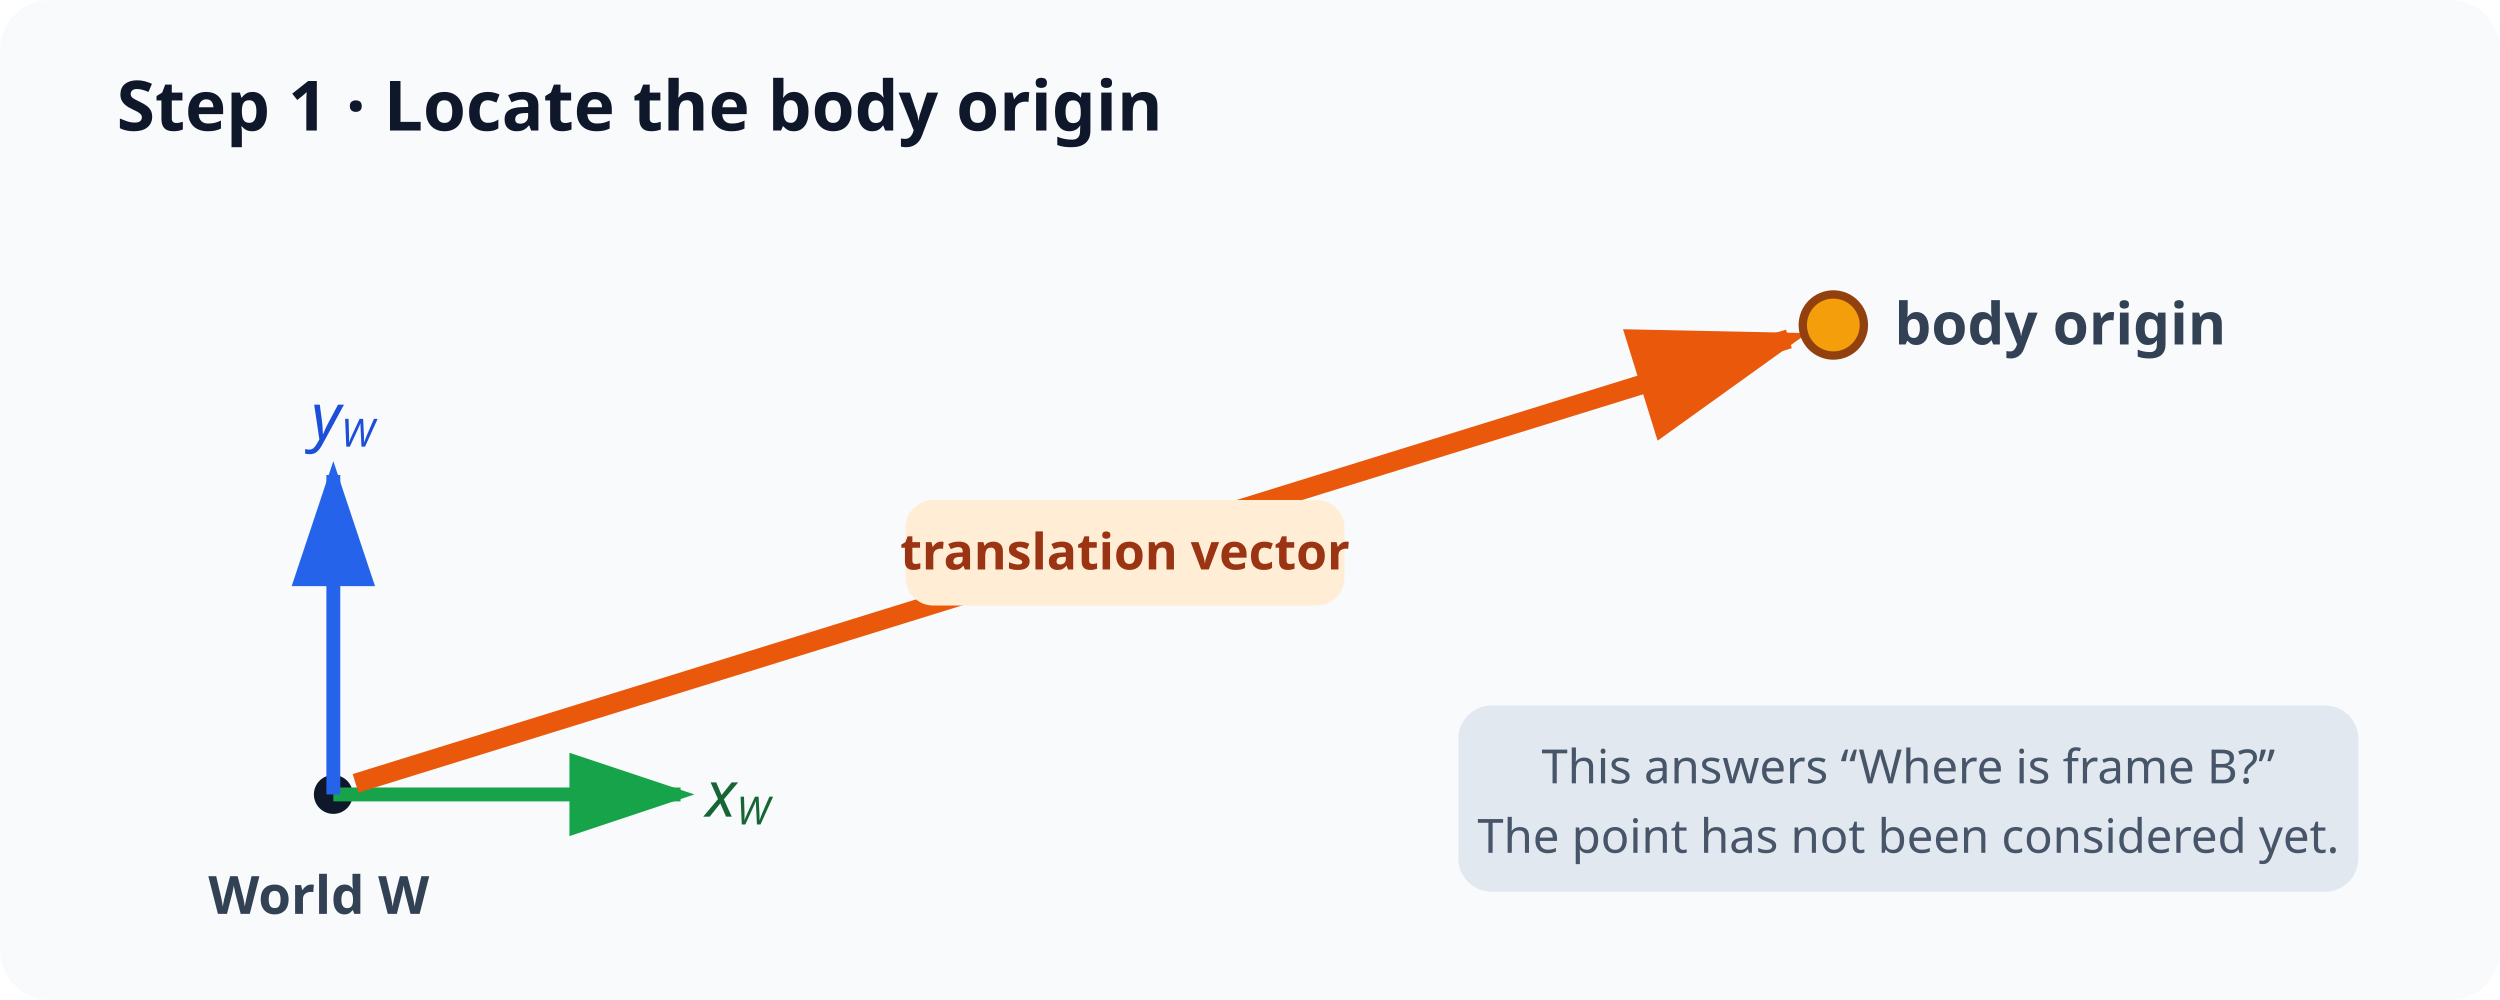
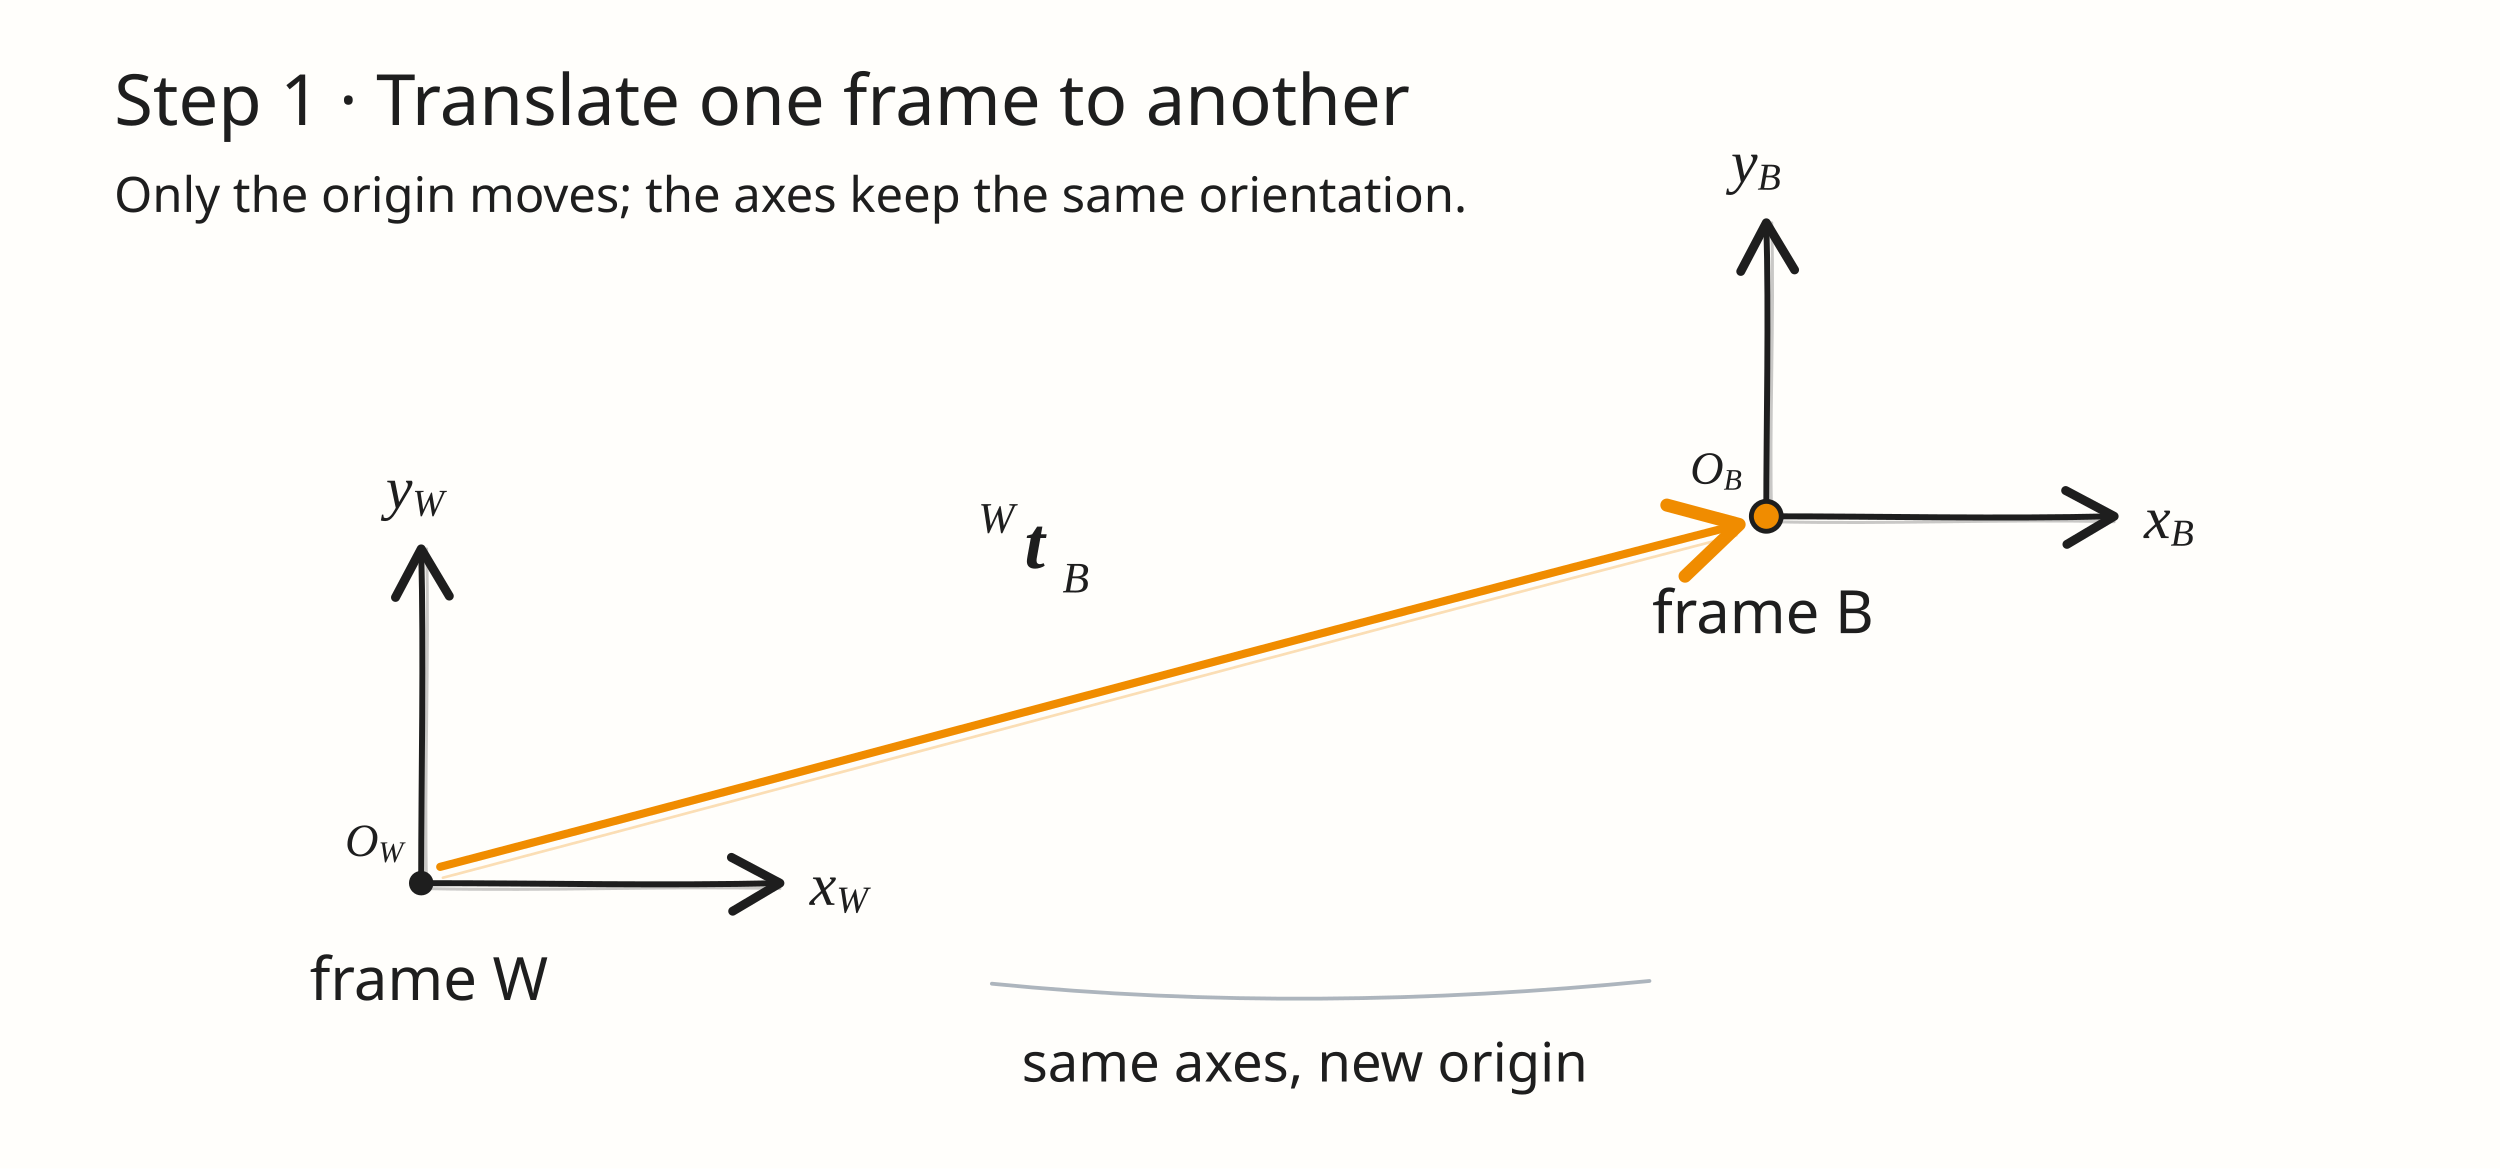
- <svg xmlns="http://www.w3.org/2000/svg" width="900" height="360" viewBox="0 0 900 360" role="img" aria-labelledby="title desc">
+ <svg xmlns="http://www.w3.org/2000/svg" width="920" height="430" viewBox="0 0 920 430" role="img" aria-labelledby="title description">
  <defs>
-     <marker id="s1-blue" markerWidth="10" markerHeight="10" refX="8" refY="3" orient="auto">
-       <path d="M0,0 L0,6 L9,3 z" fill="#2563eb" />
+     <style>
+       @font-face{font-family:Excalifont;src:url("Excalifont-Latin.woff2")}
+       @font-face{font-family:Excalifont;src:url("Excalifont-Greek.woff2")}
+       .hand{font-family:Excalifont,"Comic Sans MS",sans-serif;fill:#1e1e1e}
+       .math{font-family:Georgia,"Times New Roman",serif;fill:#1e1e1e;font-style:italic}
+       .ink{fill:none;stroke:#1e1e1e;stroke-width:2.2;stroke-linecap:round;stroke-linejoin:round}
+       .ghost{fill:none;stroke:#1e1e1e;stroke-width:1.1;stroke-linecap:round;stroke-linejoin:round;opacity:.24}
+       .move{fill:none;stroke:#f08c00;stroke-width:3;stroke-linecap:round;stroke-linejoin:round}
+     </style>
+     <marker id="ink-arrow" markerWidth="11" markerHeight="11" refX="9" refY="5.5" orient="auto" markerUnits="strokeWidth">
+       <path d="M1 1L9 5.5L1 10" fill="none" stroke="#1e1e1e" stroke-width="1.5" stroke-linecap="round" stroke-linejoin="round" />
    </marker>
-     <marker id="s1-green" markerWidth="10" markerHeight="10" refX="8" refY="3" orient="auto">
-       <path d="M0,0 L0,6 L9,3 z" fill="#16a34a" />
-     </marker>
-     <marker id="s1-orange" markerWidth="10" markerHeight="10" refX="8" refY="3" orient="auto">
-       <path d="M0,0 L0,6 L9,3 z" fill="#ea580c" />
+     <marker id="orange-arrow" markerWidth="11" markerHeight="11" refX="9" refY="5.5" orient="auto" markerUnits="strokeWidth">
+       <path d="M1 1L9 5.5L1 10" fill="none" stroke="#f08c00" stroke-width="1.6" stroke-linecap="round" stroke-linejoin="round" />
    </marker>
  </defs>
-   <rect width="900" height="360" rx="18" fill="#f8fafc" />
-   <text x="42" y="47" font-family="system-ui, sans-serif" font-size="25" font-weight="700" fill="#0f172a">Step 1 · Locate the body origin</text>
-   <g transform="translate(120 286)" font-family="system-ui, sans-serif">
-     <circle r="7" fill="#0f172a" />
-     <line x1="0" y1="0" x2="125" y2="0" stroke="#16a34a" stroke-width="5" marker-end="url(#s1-green)" />
-     <line x1="0" y1="0" x2="0" y2="-115" stroke="#2563eb" stroke-width="5" marker-end="url(#s1-blue)" />
-     <text x="134" y="8" font-size="23" font-style="italic" fill="#166534">x<tspan baseline-shift="sub" font-size="14">W</tspan>
+   <rect width="920" height="430" fill="#fffefb" />
+   <text class="hand" x="42" y="46" font-size="26">Step 1 · Translate one frame to another</text>
+   <text class="hand" x="42" y="78" font-size="18" fill="#555">Only the origin moves; the axes keep the same orientation.</text>
+   <g transform="translate(155 325)">
+     <path class="ghost" d="M2 2C47 3 90 1 132 2" />
+     <path class="ghost" d="M2 2C1-38 3-82 2-123" />
+     <path class="ink" d="M0 0C46 0 90 1 132 0" marker-end="url(#ink-arrow)" />
+     <path class="ink" d="M0 0C0-41 1-83 0-123" marker-end="url(#ink-arrow)" />
+     <circle cx="0" cy="0" r="4.5" fill="#1e1e1e" />
+     <text class="math" x="143" y="8" font-size="22">x<tspan baseline-shift="sub" font-size="14">W</tspan>
    </text>
-     <text x="-8" y="-128" font-size="23" font-style="italic" fill="#1d4ed8">y<tspan baseline-shift="sub" font-size="14">W</tspan>
+     <text class="math" x="-13" y="-138" font-size="22">y<tspan baseline-shift="sub" font-size="14">W</tspan>
    </text>
-     <text x="-45" y="43" font-size="19" font-weight="650" fill="#334155">World W</text>
+     <text class="hand" x="-41" y="43" font-size="22">frame W</text>
+     <text class="math" x="-28" y="-10" font-size="17">O<tspan baseline-shift="sub" font-size="11">W</tspan>
+     </text>
  </g>
-   <line x1="128" y1="282" x2="644" y2="122" stroke="#ea580c" stroke-width="7" marker-end="url(#s1-orange)" />
-   <rect x="326" y="180" width="158" height="38" rx="10" fill="#ffedd5" />
-   <text x="405" y="205" text-anchor="middle" font-family="system-ui, sans-serif" font-size="18" font-weight="650" fill="#9a3412">translation vector</text>
-   <circle cx="660" cy="117" r="11" fill="#f59e0b" stroke="#92400e" stroke-width="3" />
-   <text x="682" y="124" font-family="system-ui, sans-serif" font-size="21" font-weight="700" fill="#334155">body origin</text>
-   <rect x="525" y="254" width="324" height="67" rx="12" fill="#e2e8f0" />
-   <text x="687" y="282" text-anchor="middle" font-family="system-ui, sans-serif" font-size="17" fill="#475569">This answers “Where is frame B?”</text>
-   <text x="687" y="307" text-anchor="middle" font-family="system-ui, sans-serif" font-size="17" fill="#475569">The point has not been considered yet.</text>
+   <g transform="translate(650 190)">
+     <path class="ghost" d="M2 2C46 3 88 1 128 2" />
+     <path class="ghost" d="M2 2C1-34 3-72 2-108" />
+     <path class="ink" d="M0 0C44 0 86 1 128 0" marker-end="url(#ink-arrow)" />
+     <path class="ink" d="M0 0C0-36 1-73 0-108" marker-end="url(#ink-arrow)" />
+     <circle cx="0" cy="0" r="5.5" fill="#f08c00" stroke="#1e1e1e" stroke-width="1.8" />
+     <text class="math" x="139" y="8" font-size="22">x<tspan baseline-shift="sub" font-size="14">B</tspan>
+     </text>
+     <text class="math" x="-13" y="-123" font-size="22">y<tspan baseline-shift="sub" font-size="14">B</tspan>
+     </text>
+     <text class="hand" x="-42" y="43" font-size="22">frame B</text>
+     <text class="math" x="-28" y="-12" font-size="17">O<tspan baseline-shift="sub" font-size="11">B</tspan>
+     </text>
+   </g>
+   <path class="move" d="M162 319C319 278 476 235 640 193" marker-end="url(#orange-arrow)" />
+   <path d="M163 323C319 282 477 239 639 197" fill="none" stroke="#f08c00" stroke-width="1" opacity=".28" stroke-linecap="round" />
+   <g transform="translate(360 206)">
+     <text class="math" x="0" y="-10" font-size="16">W</text>
+     <text class="math" x="17" y="3" font-size="27" font-weight="700">t</text>
+     <text class="math" x="31" y="12" font-size="16">B</text>
+   </g>
+   <path d="M365 362C445 370 526 369 607 361" fill="none" stroke="#adb5bd" stroke-width="1.4" stroke-linecap="round" />
+   <text class="hand" x="376" y="398" font-size="20">same axes, new origin</text>
</svg>
